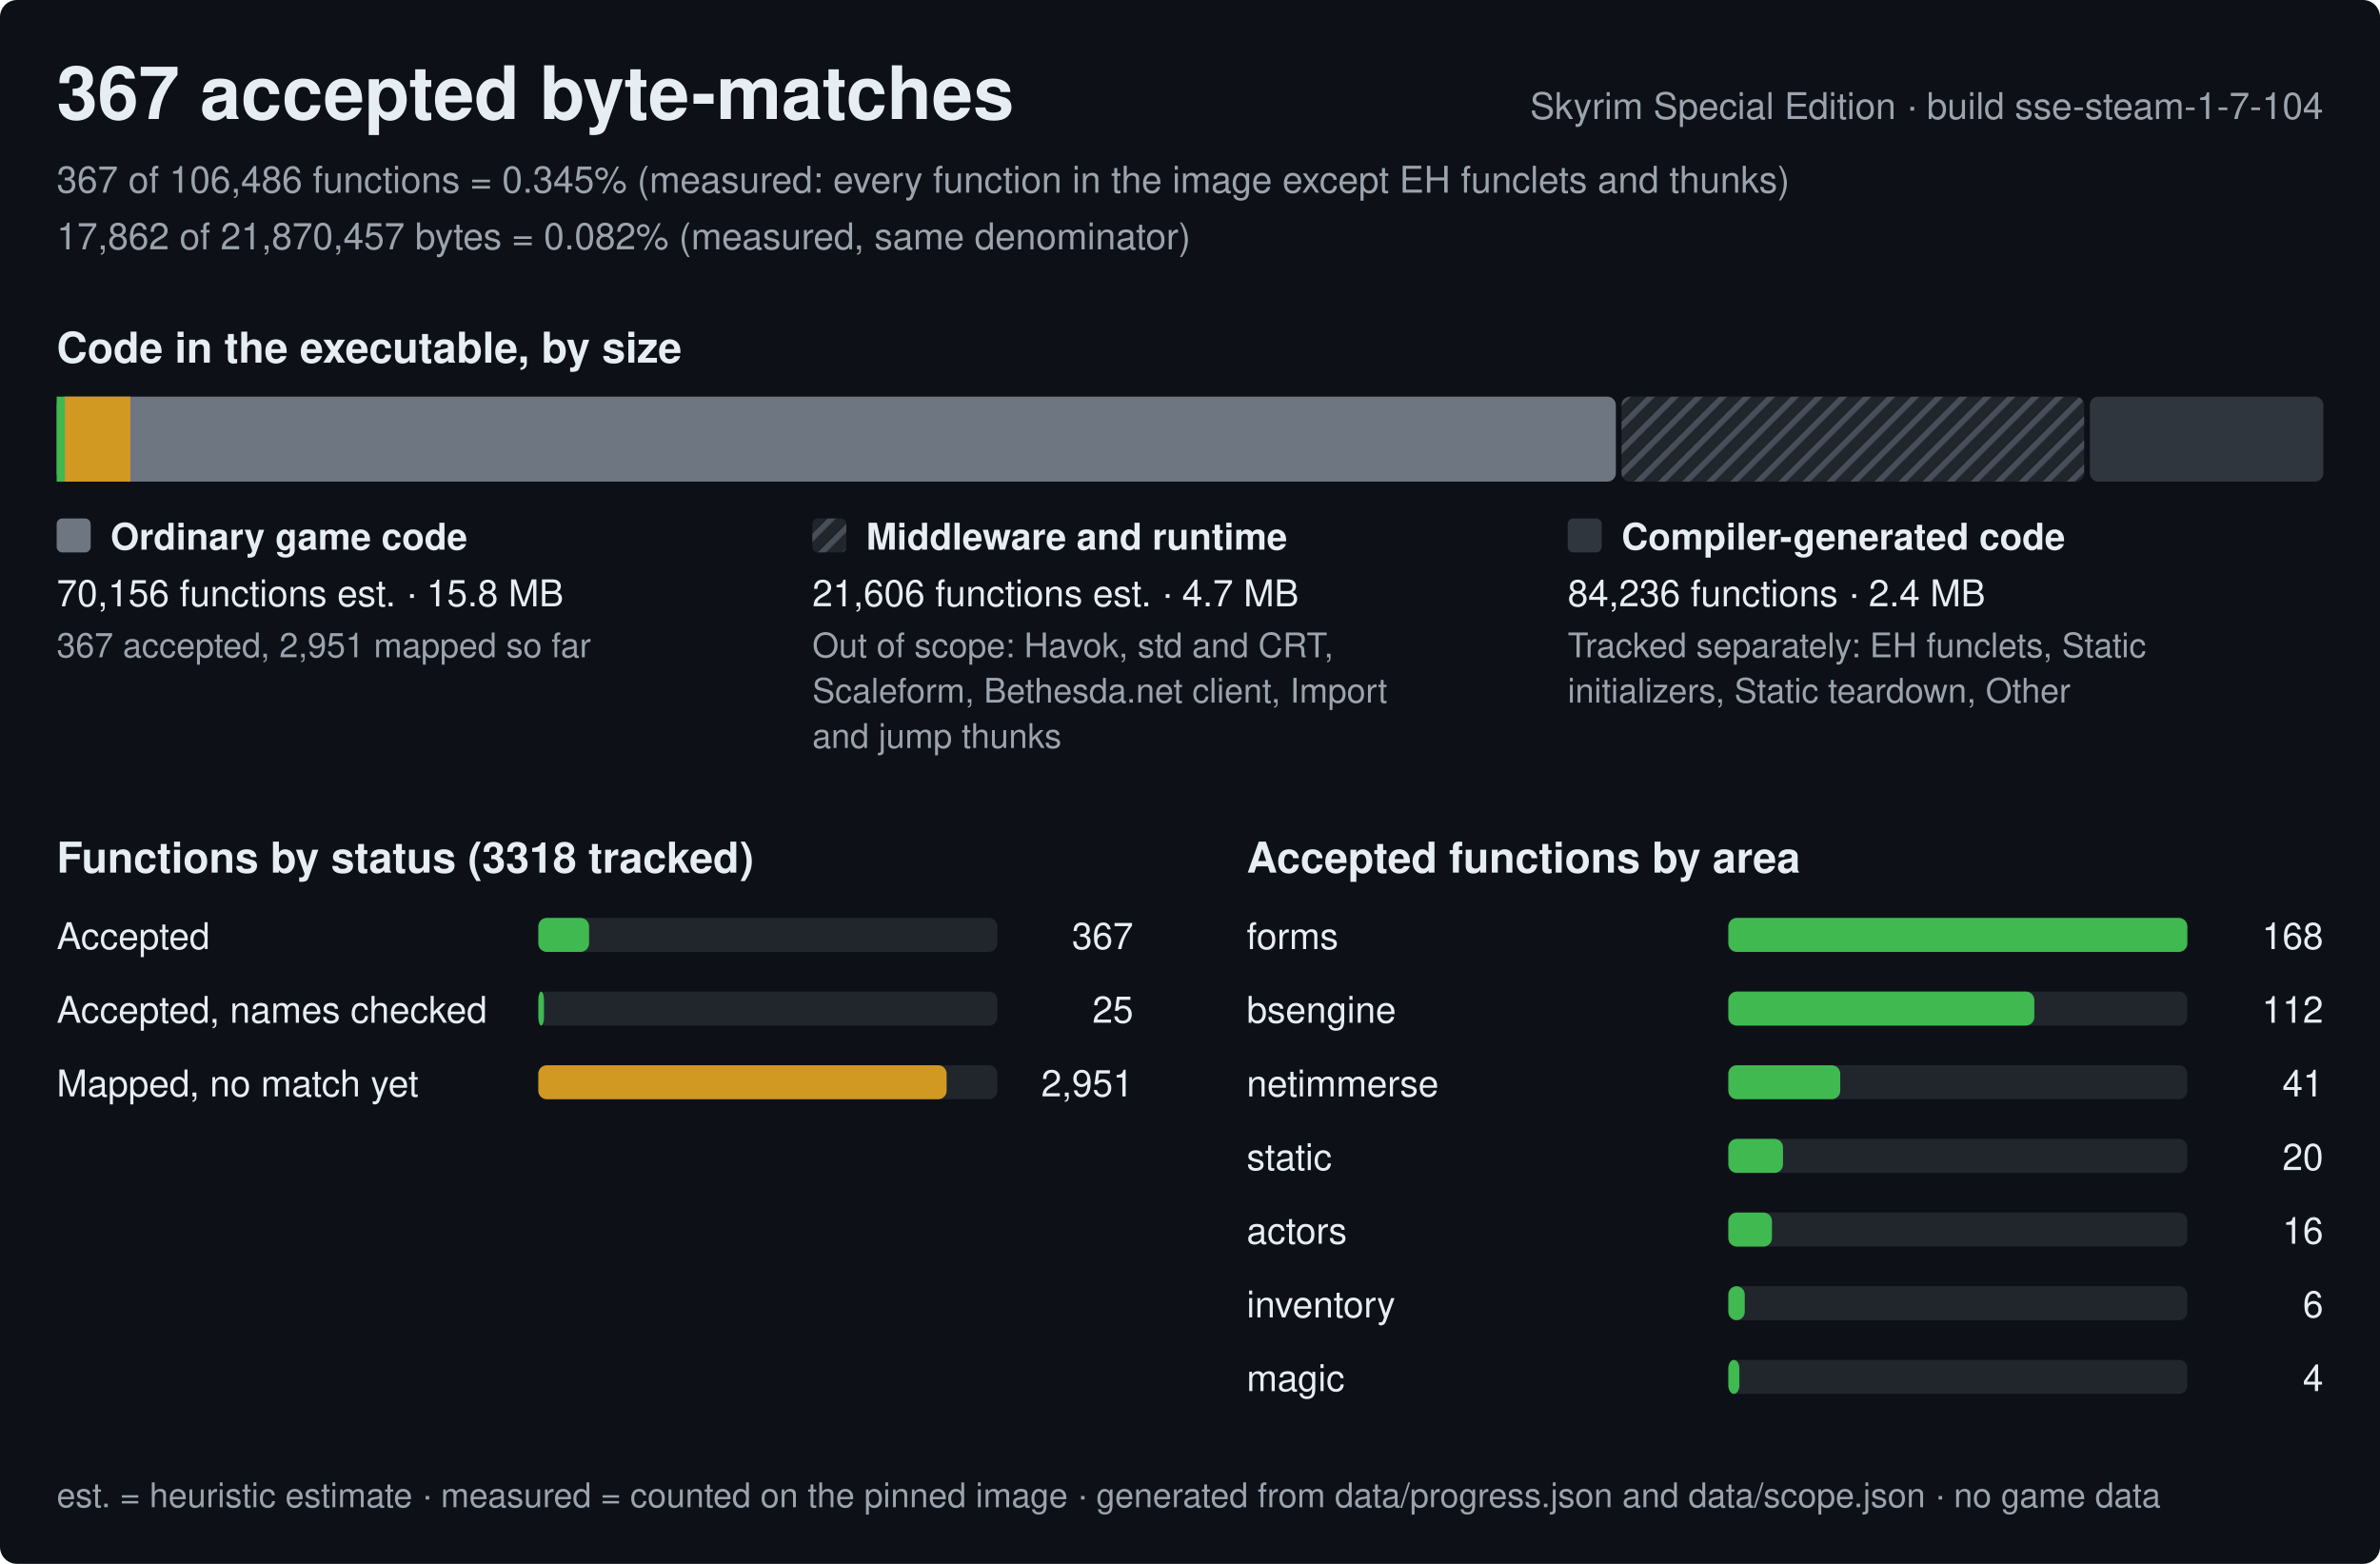
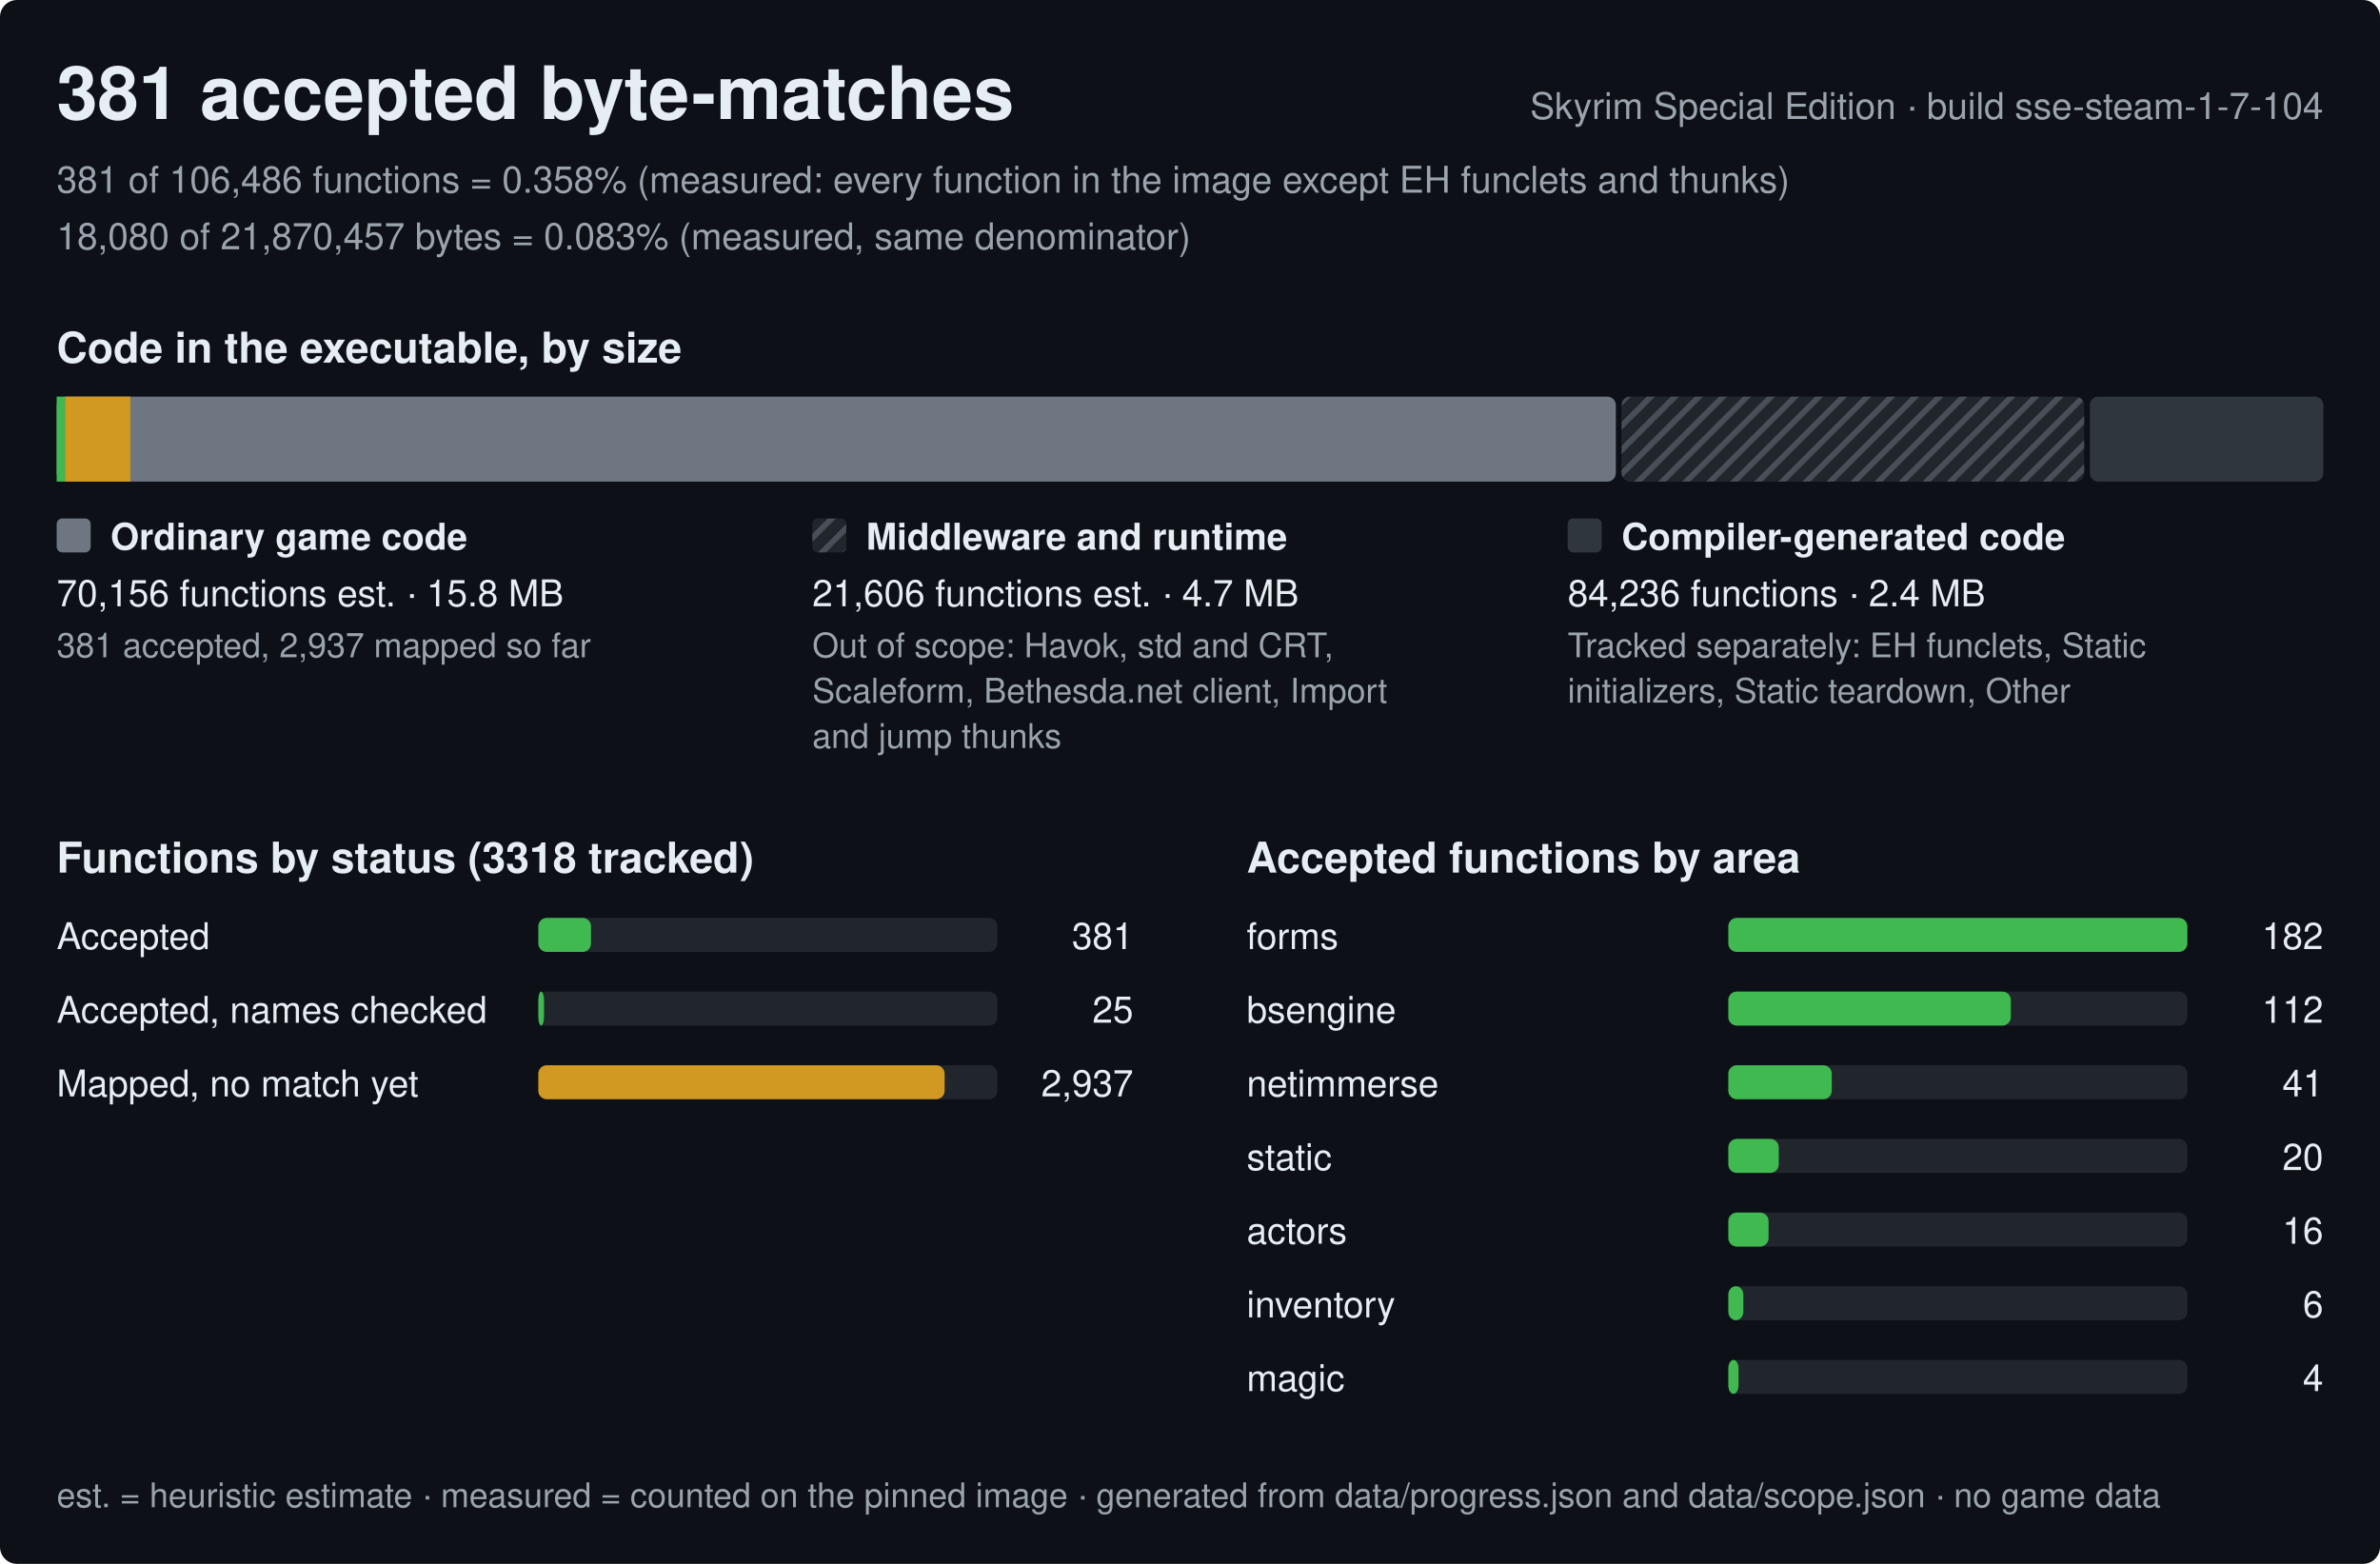
<svg xmlns="http://www.w3.org/2000/svg" width="840" height="552" viewBox="0 0 840 552" role="img" aria-label="Progress of the Skyrim Special Edition byte-matching reconstruction, build sse-steam-1-7-104">
  <style>text{font-family:-apple-system,BlinkMacSystemFont,'Segoe UI',Helvetica,Arial,sans-serif;fill:#e6edf3;white-space:pre}.h{font-size:26px;font-weight:600}.st{font-size:15px;font-weight:600}.lb{font-size:13px;font-weight:600}.bl{font-size:12px;font-weight:600;stroke:#0d1117;stroke-width:3px;paint-order:stroke;stroke-linejoin:round}.rl{font-size:13px}.fn{font-size:12px;fill:#9ba3ad}.mu{fill:#9ba3ad}</style>
  <defs>
    <pattern id="hx" width="6" height="6" patternUnits="userSpaceOnUse" patternTransform="rotate(45)">
      <rect width="6" height="6" fill="#21262d" />
      <rect width="2" height="6" fill="#484f58" />
    </pattern>
  </defs>
  <rect width="840" height="552" rx="6" fill="#0d1117" />
-   <text x="20" y="42" class="h">367 accepted byte-matches</text>
+   <text x="20" y="42" class="h">381 accepted byte-matches</text>
  <text x="820" y="42" class="rl mu" text-anchor="end">Skyrim Special Edition · build sse-steam-1-7-104</text>
-   <text x="20" y="68" class="rl mu">367 of 106,486 functions = 0.345% (measured: every function in the image except EH funclets and thunks)</text>
-   <text x="20" y="88" class="rl mu">17,862 of 21,870,457 bytes = 0.082% (measured, same denominator)</text>
+   <text x="20" y="68" class="rl mu">381 of 106,486 functions = 0.358% (measured: every function in the image except EH funclets and thunks)</text>
+   <text x="20" y="88" class="rl mu">18,080 of 21,870,457 bytes = 0.083% (measured, same denominator)</text>
  <text x="20" y="128" class="st">Code in the executable, by size</text>
  <rect x="20" y="140" width="550.3" height="30" rx="3" fill="#6e7681" />
-   <rect x="20" y="140" width="2.9" height="30" fill="#3fb950" />
-   <rect x="22.9" y="140" width="23.1" height="30" fill="#d29922" />
+   <rect x="20" y="140" width="3" height="30" fill="#3fb950" />
+   <rect x="23" y="140" width="23" height="30" fill="#d29922" />
  <rect x="572.3" y="140" width="163.3" height="30" rx="3" fill="url(#hx)" />
  <rect x="737.6" y="140" width="82.4" height="30" rx="3" fill="#30363d" />
  <rect x="20" y="183" width="12" height="12" rx="2" fill="#6e7681" />
  <text x="39" y="194" class="lb">Ordinary game code</text>
  <text x="20" y="214" class="rl">70,156 functions est. · 15.8 MB</text>
-   <text x="20" y="232" class="fn">367 accepted, 2,951 mapped so far</text>
+   <text x="20" y="232" class="fn">381 accepted, 2,937 mapped so far</text>
  <rect x="286.7" y="183" width="12" height="12" rx="2" fill="url(#hx)" />
  <text x="305.7" y="194" class="lb">Middleware and runtime</text>
  <text x="286.7" y="214" class="rl">21,606 functions est. · 4.7 MB</text>
  <text x="286.7" y="232" class="fn">Out of scope: Havok, std and CRT,</text>
  <text x="286.7" y="248" class="fn">Scaleform, Bethesda.net client, Import</text>
  <text x="286.7" y="264" class="fn">and jump thunks</text>
  <rect x="553.3" y="183" width="12" height="12" rx="2" fill="#30363d" />
  <text x="572.3" y="194" class="lb">Compiler-generated code</text>
  <text x="553.3" y="214" class="rl">84,236 functions · 2.4 MB</text>
  <text x="553.3" y="232" class="fn">Tracked separately: EH funclets, Static</text>
  <text x="553.3" y="248" class="fn">initializers, Static teardown, Other</text>
  <text x="20" y="308" class="st">Functions by status (3318 tracked)</text>
  <text x="20" y="335" class="rl">Accepted</text>
  <rect x="190" y="324" width="162.0" height="12" rx="3" fill="#21262d" />
-   <rect x="190" y="324" width="17.9" height="12" rx="3" fill="#3fb950" />
-   <text x="400.0" y="335" class="rl" text-anchor="end">367</text>
+   <rect x="190" y="324" width="18.6" height="12" rx="3" fill="#3fb950" />
+   <text x="400.0" y="335" class="rl" text-anchor="end">381</text>
  <text x="20" y="361" class="rl">Accepted, names checked</text>
  <rect x="190" y="350" width="162.0" height="12" rx="3" fill="#21262d" />
  <rect x="190" y="350" width="2" height="12" rx="3" fill="#3fb950" />
  <text x="400.0" y="361" class="rl" text-anchor="end">25</text>
  <text x="20" y="387" class="rl">Mapped, no match yet</text>
  <rect x="190" y="376" width="162.0" height="12" rx="3" fill="#21262d" />
-   <rect x="190" y="376" width="144.1" height="12" rx="3" fill="#d29922" />
-   <text x="400.0" y="387" class="rl" text-anchor="end">2,951</text>
+   <rect x="190" y="376" width="143.4" height="12" rx="3" fill="#d29922" />
+   <text x="400.0" y="387" class="rl" text-anchor="end">2,937</text>
  <text x="440.0" y="308" class="st">Accepted functions by area</text>
  <text x="440.0" y="335" class="rl">forms</text>
  <rect x="610.0" y="324" width="162.0" height="12" rx="3" fill="#21262d" />
  <rect x="610.0" y="324" width="162" height="12" rx="3" fill="#3fb950" />
-   <text x="820.0" y="335" class="rl" text-anchor="end">168</text>
+   <text x="820.0" y="335" class="rl" text-anchor="end">182</text>
  <text x="440.0" y="361" class="rl">bsengine</text>
  <rect x="610.0" y="350" width="162.0" height="12" rx="3" fill="#21262d" />
-   <rect x="610.0" y="350" width="108" height="12" rx="3" fill="#3fb950" />
+   <rect x="610.0" y="350" width="99.7" height="12" rx="3" fill="#3fb950" />
  <text x="820.0" y="361" class="rl" text-anchor="end">112</text>
  <text x="440.0" y="387" class="rl">netimmerse</text>
  <rect x="610.0" y="376" width="162.0" height="12" rx="3" fill="#21262d" />
-   <rect x="610.0" y="376" width="39.5" height="12" rx="3" fill="#3fb950" />
+   <rect x="610.0" y="376" width="36.5" height="12" rx="3" fill="#3fb950" />
  <text x="820.0" y="387" class="rl" text-anchor="end">41</text>
  <text x="440.0" y="413" class="rl">static</text>
  <rect x="610.0" y="402" width="162.0" height="12" rx="3" fill="#21262d" />
-   <rect x="610.0" y="402" width="19.3" height="12" rx="3" fill="#3fb950" />
+   <rect x="610.0" y="402" width="17.8" height="12" rx="3" fill="#3fb950" />
  <text x="820.0" y="413" class="rl" text-anchor="end">20</text>
  <text x="440.0" y="439" class="rl">actors</text>
  <rect x="610.0" y="428" width="162.0" height="12" rx="3" fill="#21262d" />
-   <rect x="610.0" y="428" width="15.4" height="12" rx="3" fill="#3fb950" />
+   <rect x="610.0" y="428" width="14.2" height="12" rx="3" fill="#3fb950" />
  <text x="820.0" y="439" class="rl" text-anchor="end">16</text>
  <text x="440.0" y="465" class="rl">inventory</text>
  <rect x="610.0" y="454" width="162.0" height="12" rx="3" fill="#21262d" />
-   <rect x="610.0" y="454" width="5.8" height="12" rx="3" fill="#3fb950" />
+   <rect x="610.0" y="454" width="5.3" height="12" rx="3" fill="#3fb950" />
  <text x="820.0" y="465" class="rl" text-anchor="end">6</text>
  <text x="440.0" y="491" class="rl">magic</text>
  <rect x="610.0" y="480" width="162.0" height="12" rx="3" fill="#21262d" />
-   <rect x="610.0" y="480" width="3.9" height="12" rx="3" fill="#3fb950" />
+   <rect x="610.0" y="480" width="3.6" height="12" rx="3" fill="#3fb950" />
  <text x="820.0" y="491" class="rl" text-anchor="end">4</text>
  <text x="20" y="532" class="fn">est. = heuristic estimate · measured = counted on the pinned image · generated from data/progress.json and data/scope.json · no game data</text>
</svg>
